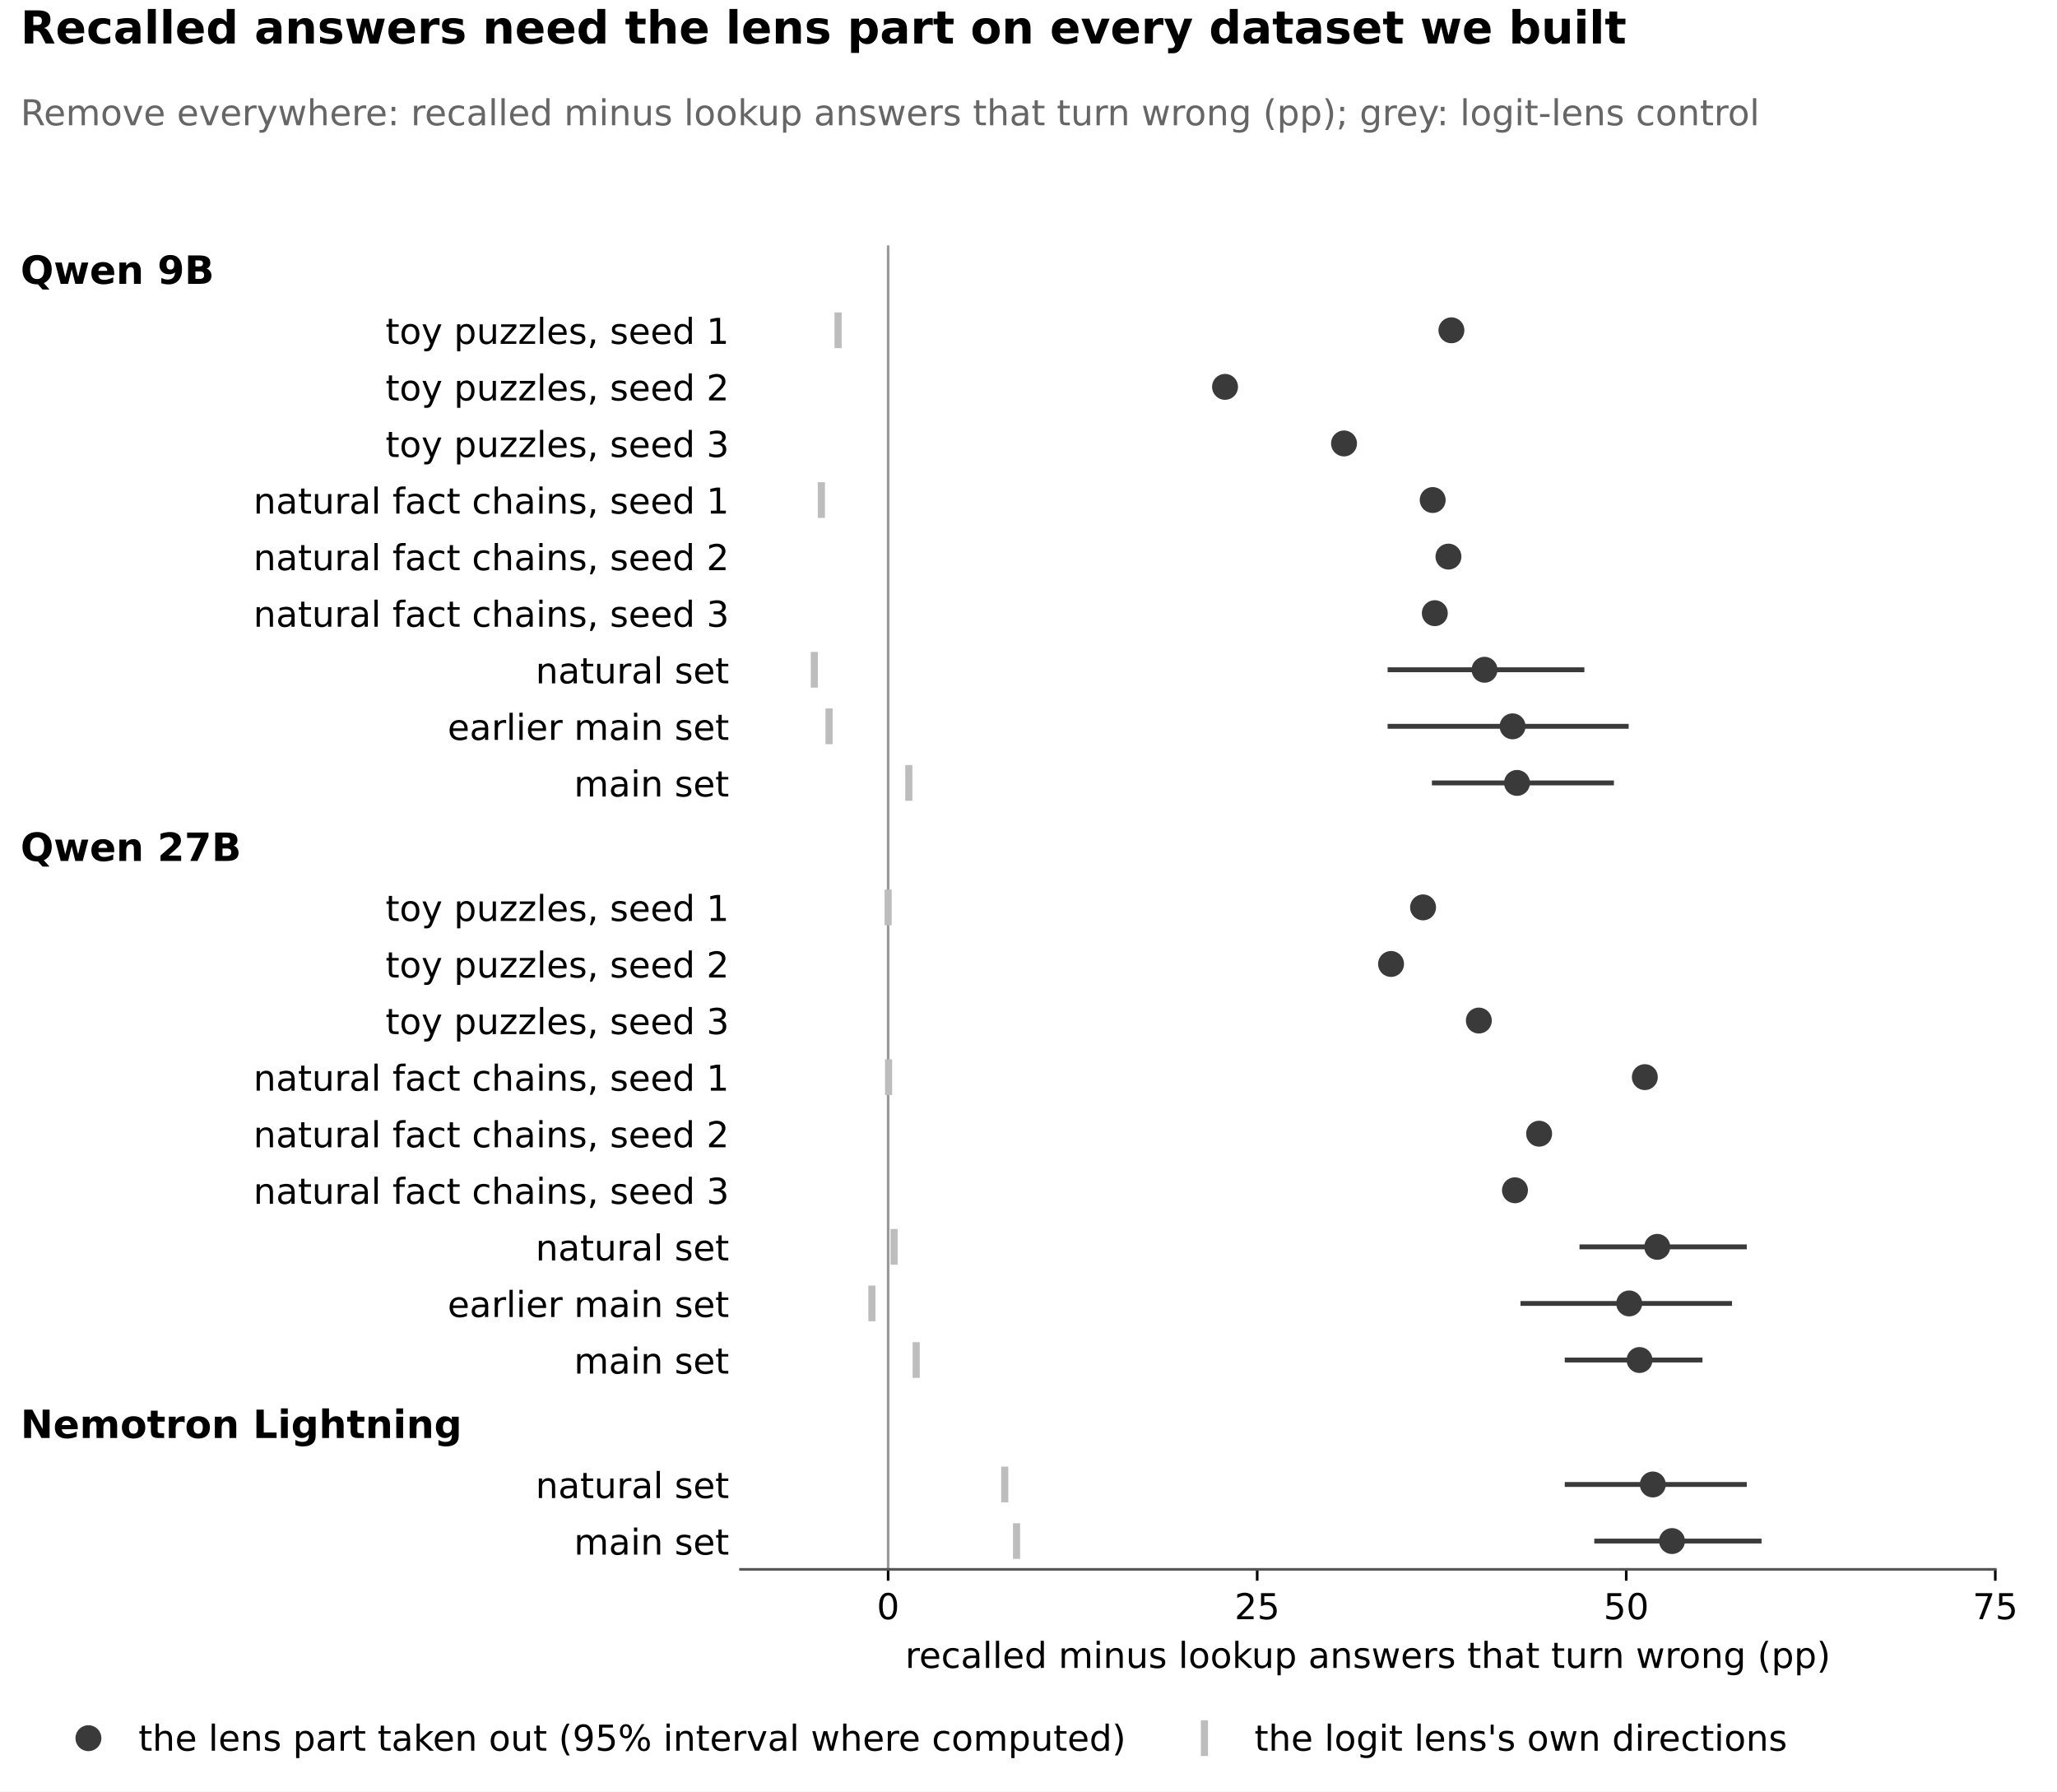
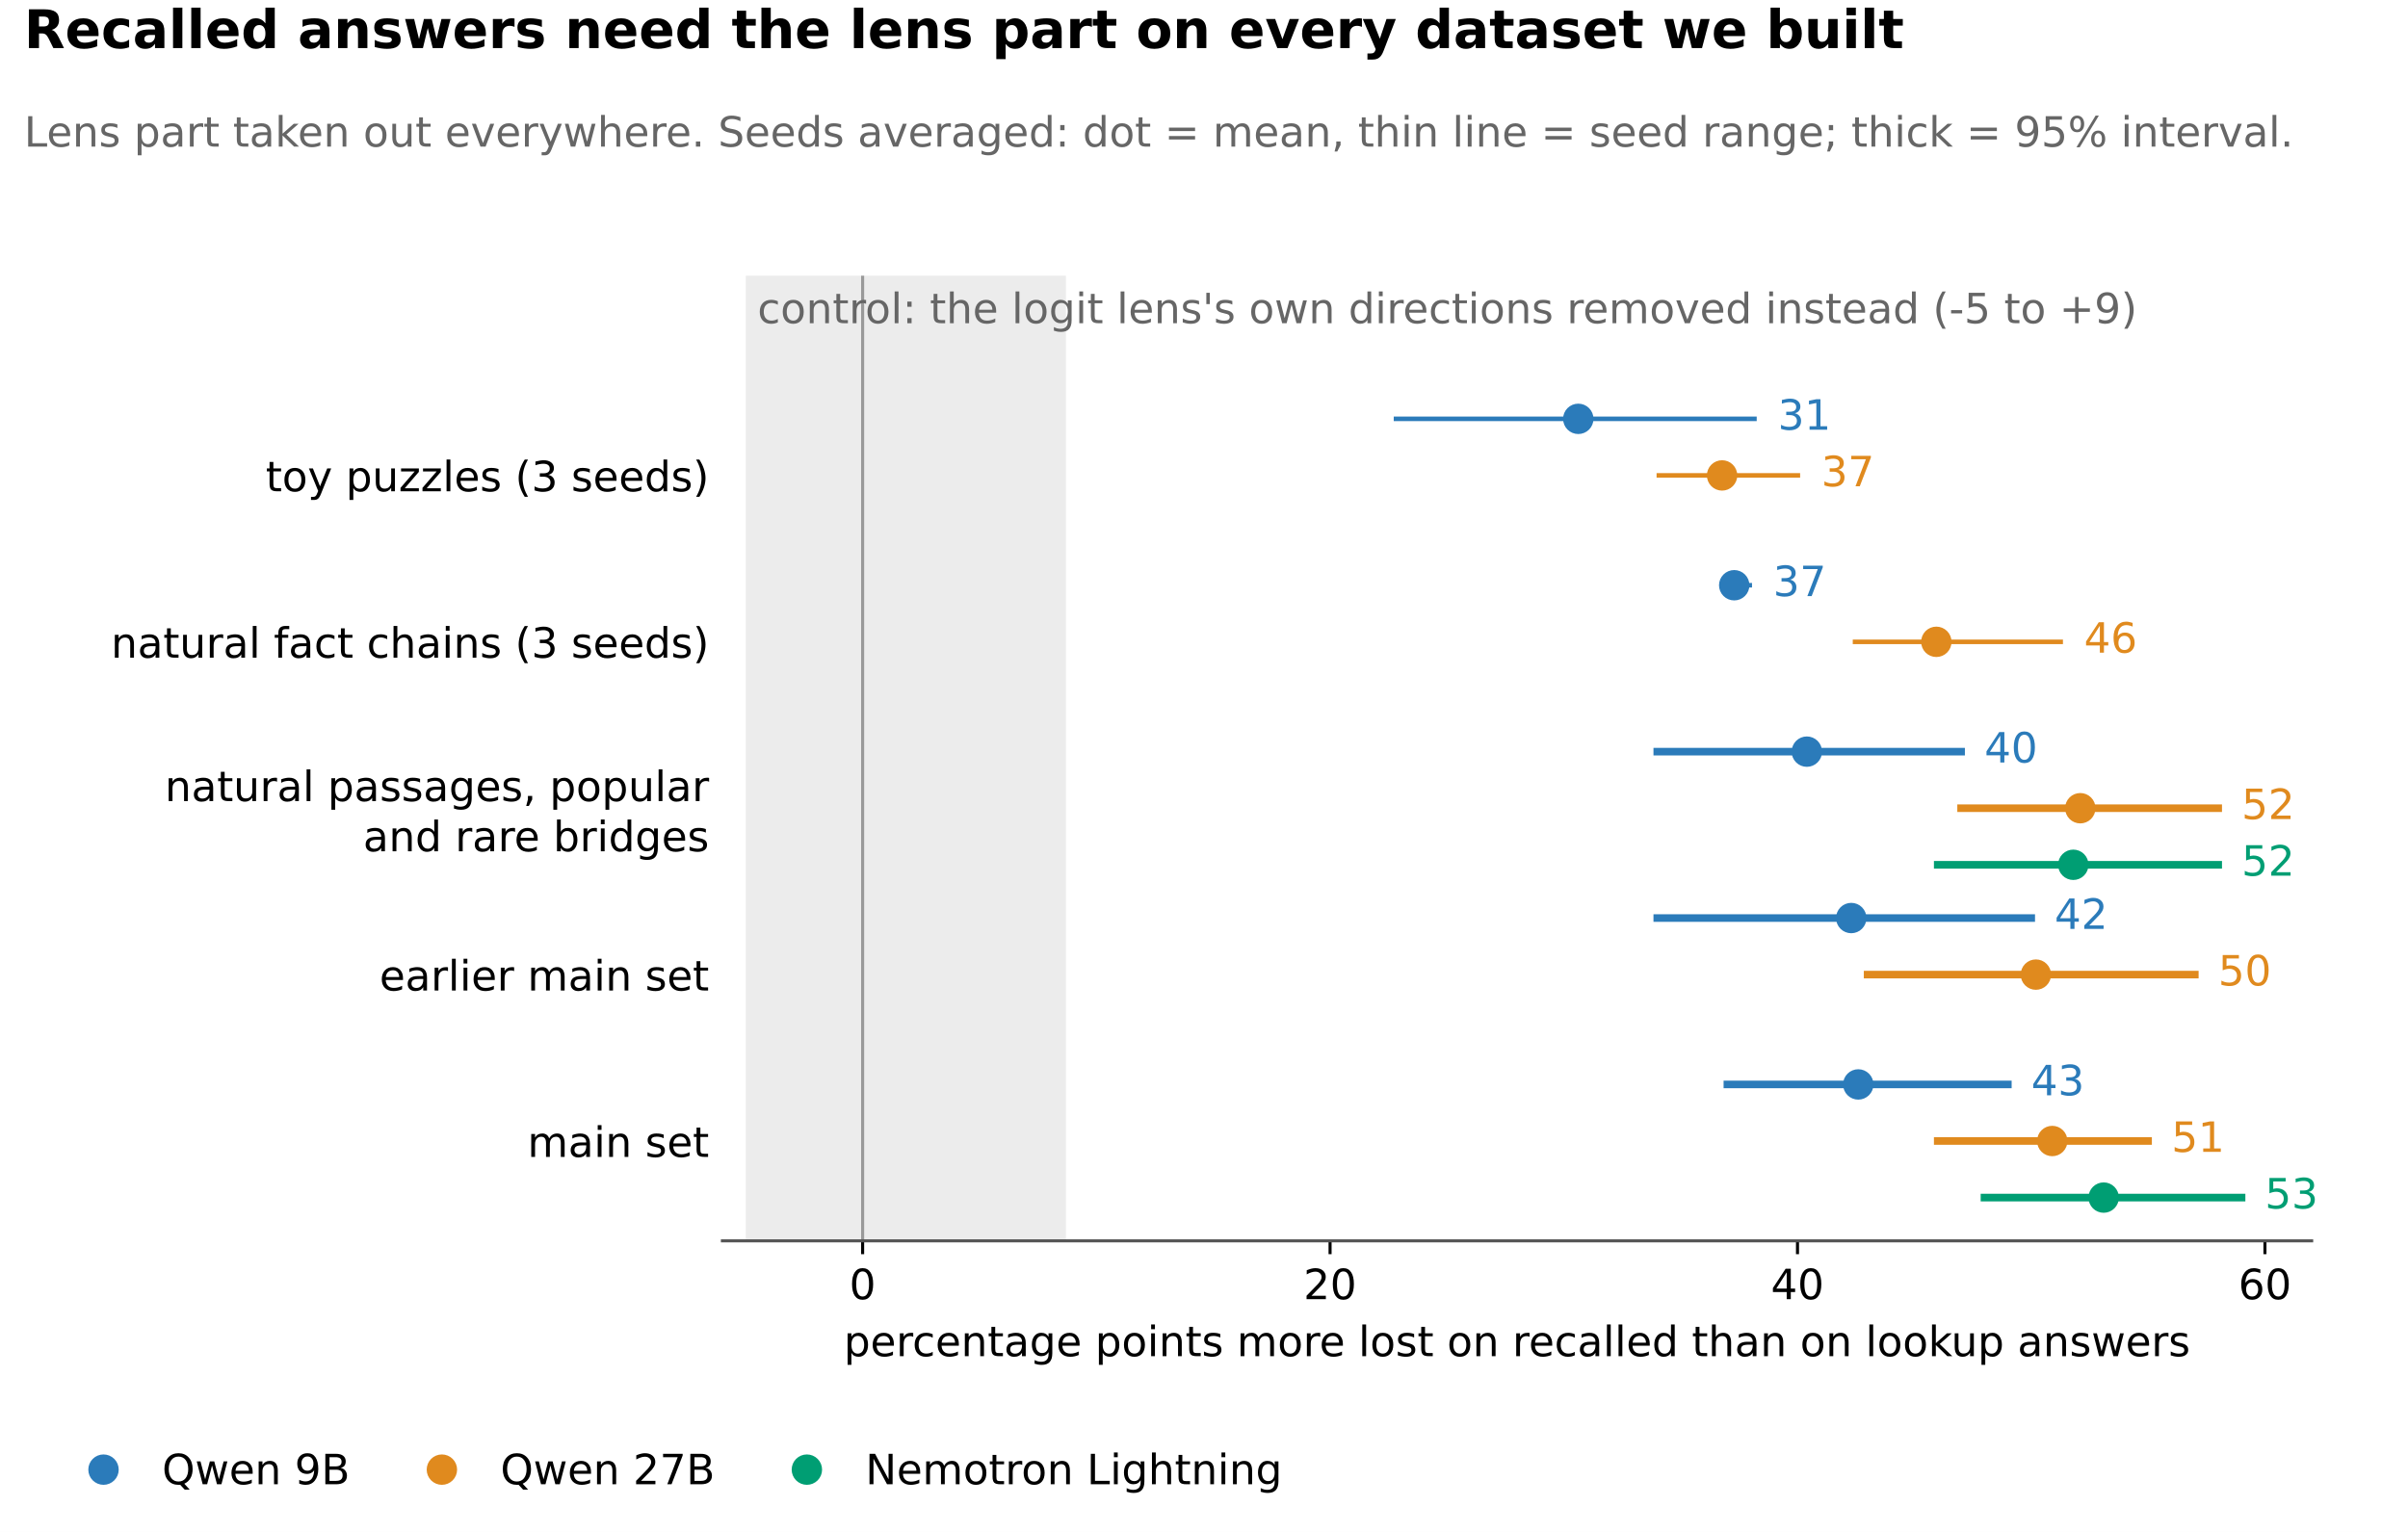
- <svg xmlns="http://www.w3.org/2000/svg" xmlns:xlink="http://www.w3.org/1999/xlink" width="633.6pt" height="551.808pt" viewBox="0 0 633.6 551.808" version="1.1">
+ <svg xmlns="http://www.w3.org/2000/svg" xmlns:xlink="http://www.w3.org/1999/xlink" width="633.6pt" height="403.2pt" viewBox="0 0 633.6 403.2" version="1.1">
  <defs>
    <style type="text/css">*{stroke-linejoin: round; stroke-linecap: butt}</style>
  </defs>
  <g id="figure_1">
    <g id="patch_1">
-       <path d="M 0 551.808  L 633.6 551.808  L 633.6 0  L 0 0  z " style="fill: #ffffff" />
+       <path d="M 0 403.2  L 633.6 403.2  L 633.6 0  L 0 0  z " style="fill: #ffffff" />
    </g>
    <g id="axes_1">
      <g id="patch_2">
-         <path d="M 228.096 483.408  L 614.592 483.408  L 614.592 75.6  L 228.096 75.6  z " style="fill: #ffffff" />
+         <path d="M 190.08 326.592  L 608.256 326.592  L 608.256 72.576  L 190.08 72.576  z " style="fill: #ffffff" />
+       </g>
+       <g id="patch_3">
+         <path d="M 196.23 326.592  L 280.48 326.592  L 280.48 72.576  L 196.23 72.576  z " clip-path="url(#p76fa93ce1a)" style="fill: #ececec" />
      </g>
      <g id="line2d_1">
-         <path d="M 273.566 483.408  L 273.566 75.6  " clip-path="url(#p610f802569)" style="fill: none; stroke: #999999; stroke-width: 0.8; stroke-linecap: square" />
+         <path d="M 226.978 326.592  L 226.978 72.576  " clip-path="url(#p76fa93ce1a)" style="fill: none; stroke: #999999; stroke-width: 0.8; stroke-linecap: square" />
      </g>
      <g id="matplotlib.axis_1">
        <g id="xtick_1">
          <g id="line2d_2">
            <defs>
-               <path id="m6b7c6e1a7c" d="M 0 0  L 0 3.5  " style="stroke: #000000; stroke-width: 0.8" />
+               <path id="m897e2e2c88" d="M 0 0  L 0 3.5  " style="stroke: #000000; stroke-width: 0.8" />
            </defs>
            <g>
-               <use xlink:href="#m6b7c6e1a7c" x="273.566" y="483.408" style="stroke: #000000; stroke-width: 0.8" />
+               <use xlink:href="#m897e2e2c88" x="226.978" y="326.592" style="stroke: #000000; stroke-width: 0.8" />
            </g>
          </g>
          <g id="text_1">
-             <text style="font-size: 11px; font-family: 'DejaVu Sans'; text-anchor: middle" x="273.566" y="498.765" transform="rotate(-0 273.5661 498.7654)">0</text>
+             <text style="font-size: 11px; font-family: 'DejaVu Sans'; text-anchor: middle" x="226.978" y="341.949" transform="rotate(-0 226.9779 341.9494)">0</text>
          </g>
        </g>
        <g id="xtick_2">
          <g id="line2d_3">
            <g>
-               <use xlink:href="#m6b7c6e1a7c" x="387.241" y="483.408" style="stroke: #000000; stroke-width: 0.8" />
+               <use xlink:href="#m897e2e2c88" x="349.971" y="326.592" style="stroke: #000000; stroke-width: 0.8" />
            </g>
          </g>
          <g id="text_2">
-             <text style="font-size: 11px; font-family: 'DejaVu Sans'; text-anchor: middle" x="387.241" y="498.765" transform="rotate(-0 387.2414 498.7654)">25</text>
+             <text style="font-size: 11px; font-family: 'DejaVu Sans'; text-anchor: middle" x="349.971" y="341.949" transform="rotate(-0 349.9708 341.9494)">20</text>
          </g>
        </g>
        <g id="xtick_3">
          <g id="line2d_4">
            <g>
-               <use xlink:href="#m6b7c6e1a7c" x="500.917" y="483.408" style="stroke: #000000; stroke-width: 0.8" />
+               <use xlink:href="#m897e2e2c88" x="472.964" y="326.592" style="stroke: #000000; stroke-width: 0.8" />
            </g>
          </g>
          <g id="text_3">
-             <text style="font-size: 11px; font-family: 'DejaVu Sans'; text-anchor: middle" x="500.917" y="498.765" transform="rotate(-0 500.9167 498.7654)">50</text>
+             <text style="font-size: 11px; font-family: 'DejaVu Sans'; text-anchor: middle" x="472.964" y="341.949" transform="rotate(-0 472.9638 341.9494)">40</text>
          </g>
        </g>
        <g id="xtick_4">
          <g id="line2d_5">
            <g>
-               <use xlink:href="#m6b7c6e1a7c" x="614.592" y="483.408" style="stroke: #000000; stroke-width: 0.8" />
+               <use xlink:href="#m897e2e2c88" x="595.957" y="326.592" style="stroke: #000000; stroke-width: 0.8" />
            </g>
          </g>
          <g id="text_4">
-             <text style="font-size: 11px; font-family: 'DejaVu Sans'; text-anchor: middle" x="614.592" y="498.765" transform="rotate(-0 614.592 498.7654)">75</text>
+             <text style="font-size: 11px; font-family: 'DejaVu Sans'; text-anchor: middle" x="595.957" y="341.949" transform="rotate(-0 595.9567 341.9494)">60</text>
          </g>
        </g>
        <g id="text_5">
-           <text style="font-size: 11px; font-family: 'DejaVu Sans'; text-anchor: middle" x="421.344" y="513.766" transform="rotate(-0 421.344 513.7663)">recalled minus lookup answers that turn wrong (pp)</text>
+           <text style="font-size: 11px; font-family: 'DejaVu Sans'; text-anchor: middle" x="399.168" y="356.95" transform="rotate(-0 399.168 356.9503)">percentage points more lost on recalled than on lookup answers</text>
        </g>
      </g>
      <g id="matplotlib.axis_2">
        <g id="ytick_1">
          <g id="line2d_6" />
          <g id="text_6">
-             <text style="font-size: 11px; font-family: 'DejaVu Sans'; text-anchor: end" x="224.596" y="105.921" transform="rotate(-0 224.596 105.9207)">toy puzzles, seed 1</text>
+             <text style="font-size: 11px; font-family: 'DejaVu Sans'; text-anchor: end" x="186.58" y="129.31" transform="rotate(-0 186.58 129.3102)">toy puzzles (3 seeds)</text>
          </g>
        </g>
        <g id="ytick_2">
          <g id="line2d_7" />
          <g id="text_7">
-             <text style="font-size: 11px; font-family: 'DejaVu Sans'; text-anchor: end" x="224.596" y="123.348" transform="rotate(-0 224.596 123.3484)">toy puzzles, seed 2</text>
+             <text style="font-size: 11px; font-family: 'DejaVu Sans'; text-anchor: end" x="186.58" y="173.106" transform="rotate(-0 186.58 173.106)">natural fact chains (3 seeds)</text>
          </g>
        </g>
        <g id="ytick_3">
          <g id="line2d_8" />
          <g id="text_8">
-             <text style="font-size: 11px; font-family: 'DejaVu Sans'; text-anchor: end" x="224.596" y="140.776" transform="rotate(-0 224.596 140.7761)">toy puzzles, seed 3</text>
+             <text style="font-size: 11px; font-family: 'DejaVu Sans'" transform="translate(43.38234 210.8509)">natural passages, popular</text>
+             <text style="font-size: 11px; font-family: 'DejaVu Sans'" transform="translate(95.555 224.0539)">and rare bridges</text>
          </g>
        </g>
        <g id="ytick_4">
          <g id="line2d_9" />
          <g id="text_9">
-             <text style="font-size: 11px; font-family: 'DejaVu Sans'; text-anchor: end" x="224.596" y="158.204" transform="rotate(-0 224.596 158.2038)">natural fact chains, seed 1</text>
+             <text style="font-size: 11px; font-family: 'DejaVu Sans'; text-anchor: end" x="186.58" y="260.698" transform="rotate(-0 186.58 260.6978)">earlier main set</text>
          </g>
        </g>
        <g id="ytick_5">
          <g id="line2d_10" />
          <g id="text_10">
-             <text style="font-size: 11px; font-family: 'DejaVu Sans'; text-anchor: end" x="224.596" y="175.631" transform="rotate(-0 224.596 175.6314)">natural fact chains, seed 2</text>
-           </g>
-         </g>
-         <g id="ytick_6">
-           <g id="line2d_11" />
-           <g id="text_11">
-             <text style="font-size: 11px; font-family: 'DejaVu Sans'; text-anchor: end" x="224.596" y="193.059" transform="rotate(-0 224.596 193.0591)">natural fact chains, seed 3</text>
-           </g>
-         </g>
-         <g id="ytick_7">
-           <g id="line2d_12" />
-           <g id="text_12">
-             <text style="font-size: 11px; font-family: 'DejaVu Sans'; text-anchor: end" x="224.596" y="210.487" transform="rotate(-0 224.596 210.4868)">natural set</text>
-           </g>
-         </g>
-         <g id="ytick_8">
-           <g id="line2d_13" />
-           <g id="text_13">
-             <text style="font-size: 11px; font-family: 'DejaVu Sans'; text-anchor: end" x="224.596" y="227.915" transform="rotate(-0 224.596 227.9145)">earlier main set</text>
-           </g>
-         </g>
-         <g id="ytick_9">
-           <g id="line2d_14" />
-           <g id="text_14">
-             <text style="font-size: 11px; font-family: 'DejaVu Sans'; text-anchor: end" x="224.596" y="245.342" transform="rotate(-0 224.596 245.3422)">main set</text>
-           </g>
-         </g>
-         <g id="ytick_10">
-           <g id="line2d_15" />
-           <g id="text_15">
-             <text style="font-size: 11px; font-family: 'DejaVu Sans'; text-anchor: end" x="224.596" y="283.683" transform="rotate(-0 224.596 283.6831)">toy puzzles, seed 1</text>
-           </g>
-         </g>
-         <g id="ytick_11">
-           <g id="line2d_16" />
-           <g id="text_16">
-             <text style="font-size: 11px; font-family: 'DejaVu Sans'; text-anchor: end" x="224.596" y="301.111" transform="rotate(-0 224.596 301.1108)">toy puzzles, seed 2</text>
-           </g>
-         </g>
-         <g id="ytick_12">
-           <g id="line2d_17" />
-           <g id="text_17">
-             <text style="font-size: 11px; font-family: 'DejaVu Sans'; text-anchor: end" x="224.596" y="318.539" transform="rotate(-0 224.596 318.5385)">toy puzzles, seed 3</text>
-           </g>
-         </g>
-         <g id="ytick_13">
-           <g id="line2d_18" />
-           <g id="text_18">
-             <text style="font-size: 11px; font-family: 'DejaVu Sans'; text-anchor: end" x="224.596" y="335.966" transform="rotate(-0 224.596 335.9662)">natural fact chains, seed 1</text>
-           </g>
-         </g>
-         <g id="ytick_14">
-           <g id="line2d_19" />
-           <g id="text_19">
-             <text style="font-size: 11px; font-family: 'DejaVu Sans'; text-anchor: end" x="224.596" y="353.394" transform="rotate(-0 224.596 353.3939)">natural fact chains, seed 2</text>
-           </g>
-         </g>
-         <g id="ytick_15">
-           <g id="line2d_20" />
-           <g id="text_20">
-             <text style="font-size: 11px; font-family: 'DejaVu Sans'; text-anchor: end" x="224.596" y="370.822" transform="rotate(-0 224.596 370.8216)">natural fact chains, seed 3</text>
-           </g>
-         </g>
-         <g id="ytick_16">
-           <g id="line2d_21" />
-           <g id="text_21">
-             <text style="font-size: 11px; font-family: 'DejaVu Sans'; text-anchor: end" x="224.596" y="388.249" transform="rotate(-0 224.596 388.2493)">natural set</text>
-           </g>
-         </g>
-         <g id="ytick_17">
-           <g id="line2d_22" />
-           <g id="text_22">
-             <text style="font-size: 11px; font-family: 'DejaVu Sans'; text-anchor: end" x="224.596" y="405.677" transform="rotate(-0 224.596 405.677)">earlier main set</text>
-           </g>
-         </g>
-         <g id="ytick_18">
-           <g id="line2d_23" />
-           <g id="text_23">
-             <text style="font-size: 11px; font-family: 'DejaVu Sans'; text-anchor: end" x="224.596" y="423.105" transform="rotate(-0 224.596 423.1047)">main set</text>
-           </g>
-         </g>
-         <g id="ytick_19">
-           <g id="line2d_24" />
-           <g id="text_24">
-             <text style="font-size: 11px; font-family: 'DejaVu Sans'; text-anchor: end" x="224.596" y="461.446" transform="rotate(-0 224.596 461.4456)">natural set</text>
-           </g>
-         </g>
-         <g id="ytick_20">
-           <g id="line2d_25" />
-           <g id="text_25">
-             <text style="font-size: 11px; font-family: 'DejaVu Sans'; text-anchor: end" x="224.596" y="478.873" transform="rotate(-0 224.596 478.8733)">main set</text>
-           </g>
-         </g>
+             <text style="font-size: 11px; font-family: 'DejaVu Sans'; text-anchor: end" x="186.58" y="304.494" transform="rotate(-0 186.58 304.4936)">main set</text>
+           </g>
+         </g>
+       </g>
+       <g id="line2d_11">
+         <path d="M 367.325 110.24  L 461.63 110.24  " clip-path="url(#p76fa93ce1a)" style="fill: none; stroke: #2b7bba; stroke-width: 1.2; stroke-linecap: square" />
+       </g>
+       <g id="line2d_12">
+         <path d="M 436.484 125.131  L 473.056 125.131  " clip-path="url(#p76fa93ce1a)" style="fill: none; stroke: #e08a1e; stroke-width: 1.2; stroke-linecap: square" />
+       </g>
+       <g id="line2d_13">
+         <path d="M 453.832 154.036  L 460.394 154.036  " clip-path="url(#p76fa93ce1a)" style="fill: none; stroke: #2b7bba; stroke-width: 1.2; stroke-linecap: square" />
+       </g>
+       <g id="line2d_14">
+         <path d="M 488.104 168.927  L 542.209 168.927  " clip-path="url(#p76fa93ce1a)" style="fill: none; stroke: #e08a1e; stroke-width: 1.2; stroke-linecap: square" />
+       </g>
+       <g id="line2d_15">
+         <path d="M 436.066 197.832  L 516.011 197.832  " clip-path="url(#p76fa93ce1a)" style="fill: none; stroke: #2b7bba; stroke-width: 2; stroke-linecap: square" />
+       </g>
+       <g id="line2d_16">
+         <path d="M 516.011 212.723  L 583.657 212.723  " clip-path="url(#p76fa93ce1a)" style="fill: none; stroke: #e08a1e; stroke-width: 2; stroke-linecap: square" />
+       </g>
+       <g id="line2d_17">
+         <path d="M 509.862 227.613  L 583.657 227.613  " clip-path="url(#p76fa93ce1a)" style="fill: none; stroke: #009e73; stroke-width: 2; stroke-linecap: square" />
+       </g>
+       <g id="line2d_18">
+         <path d="M 436.066 241.628  L 534.46 241.628  " clip-path="url(#p76fa93ce1a)" style="fill: none; stroke: #2b7bba; stroke-width: 2; stroke-linecap: square" />
+       </g>
+       <g id="line2d_19">
+         <path d="M 491.413 256.519  L 577.508 256.519  " clip-path="url(#p76fa93ce1a)" style="fill: none; stroke: #e08a1e; stroke-width: 2; stroke-linecap: square" />
+       </g>
+       <g id="line2d_20">
+         <path d="M 454.515 285.424  L 528.311 285.424  " clip-path="url(#p76fa93ce1a)" style="fill: none; stroke: #2b7bba; stroke-width: 2; stroke-linecap: square" />
+       </g>
+       <g id="line2d_21">
+         <path d="M 509.862 300.314  L 565.208 300.314  " clip-path="url(#p76fa93ce1a)" style="fill: none; stroke: #e08a1e; stroke-width: 2; stroke-linecap: square" />
+       </g>
+       <g id="line2d_22">
+         <path d="M 522.161 315.205  L 589.807 315.205  " clip-path="url(#p76fa93ce1a)" style="fill: none; stroke: #009e73; stroke-width: 2; stroke-linecap: square" />
+       </g>
+       <g id="patch_4">
+         <path d="M 190.08 326.592  L 608.256 326.592  " style="fill: none; stroke: #555555; stroke-width: 0.8; stroke-linejoin: miter; stroke-linecap: square" />
+       </g>
+       <g id="text_11">
+         <text style="font-size: 11px; font-family: 'DejaVu Sans'; text-anchor: start; fill: #666666" x="199.304" y="85.069" transform="rotate(-0 199.3045 85.06894)">control: the logit lens's own directions removed instead (-5 to +9)</text>
+       </g>
+       <g id="line2d_23">
+         <defs>
+           <path id="m07928fa0b1" d="M 0 3.5  C 0.928 3.5 1.819 3.131 2.475 2.475  C 3.131 1.819 3.5 0.928 3.5 0  C 3.5 -0.928 3.131 -1.819 2.475 -2.475  C 1.819 -3.131 0.928 -3.5 0 -3.5  C -0.928 -3.5 -1.819 -3.131 -2.475 -2.475  C -3.131 -1.819 -3.5 -0.928 -3.5 0  C -3.5 0.928 -3.131 1.819 -2.475 2.475  C -1.819 3.131 -0.928 3.5 0 3.5  z " style="stroke: #2b7bba" />
+         </defs>
+         <g clip-path="url(#p76fa93ce1a)">
+           <use xlink:href="#m07928fa0b1" x="415.282" y="110.24" style="fill: #2b7bba; stroke: #2b7bba" />
+         </g>
+       </g>
+       <g id="text_12">
+         <text style="font-size: 11px; font-family: 'DejaVu Sans'; text-anchor: start; fill: #2b7bba" x="467.78" y="113.098" transform="rotate(-0 467.7796 113.0979)">31</text>
+       </g>
+       <g id="line2d_24">
+         <defs>
+           <path id="md806550cf8" d="M 0 3.5  C 0.928 3.5 1.819 3.131 2.475 2.475  C 3.131 1.819 3.5 0.928 3.5 0  C 3.5 -0.928 3.131 -1.819 2.475 -2.475  C 1.819 -3.131 0.928 -3.5 0 -3.5  C -0.928 -3.5 -1.819 -3.131 -2.475 -2.475  C -3.131 -1.819 -3.5 -0.928 -3.5 0  C -3.5 0.928 -3.131 1.819 -2.475 2.475  C -1.819 3.131 -0.928 3.5 0 3.5  z " style="stroke: #e08a1e" />
+         </defs>
+         <g clip-path="url(#p76fa93ce1a)">
+           <use xlink:href="#md806550cf8" x="453.119" y="125.131" style="fill: #e08a1e; stroke: #e08a1e" />
+         </g>
+       </g>
+       <g id="text_13">
+         <text style="font-size: 11px; font-family: 'DejaVu Sans'; text-anchor: start; fill: #e08a1e" x="479.206" y="127.988" transform="rotate(-0 479.2057 127.9885)">37</text>
+       </g>
+       <g id="line2d_25">
+         <g clip-path="url(#p76fa93ce1a)">
+           <use xlink:href="#m07928fa0b1" x="456.313" y="154.036" style="fill: #2b7bba; stroke: #2b7bba" />
+         </g>
+       </g>
+       <g id="text_14">
+         <text style="font-size: 11px; font-family: 'DejaVu Sans'; text-anchor: start; fill: #2b7bba" x="466.544" y="156.894" transform="rotate(-0 466.5435 156.8937)">37</text>
      </g>
      <g id="line2d_26">
+         <g clip-path="url(#p76fa93ce1a)">
+           <use xlink:href="#md806550cf8" x="509.495" y="168.927" style="fill: #e08a1e; stroke: #e08a1e" />
+         </g>
+       </g>
+       <g id="text_15">
+         <text style="font-size: 11px; font-family: 'DejaVu Sans'; text-anchor: start; fill: #e08a1e" x="548.358" y="171.784" transform="rotate(-0 548.3584 171.7843)">46</text>
+       </g>
+       <g id="line2d_27">
+         <g clip-path="url(#p76fa93ce1a)">
+           <use xlink:href="#m07928fa0b1" x="475.424" y="197.832" style="fill: #2b7bba; stroke: #2b7bba" />
+         </g>
+       </g>
+       <g id="text_16">
+         <text style="font-size: 11px; font-family: 'DejaVu Sans'; text-anchor: start; fill: #2b7bba" x="522.161" y="200.69" transform="rotate(-0 522.1609 200.6896)">40</text>
+       </g>
+       <g id="line2d_28">
+         <g clip-path="url(#p76fa93ce1a)">
+           <use xlink:href="#md806550cf8" x="547.374" y="212.723" style="fill: #e08a1e; stroke: #e08a1e" />
+         </g>
+       </g>
+       <g id="text_17">
+         <text style="font-size: 11px; font-family: 'DejaVu Sans'; text-anchor: start; fill: #e08a1e" x="589.807" y="215.58" transform="rotate(-0 589.8071 215.5802)">52</text>
+       </g>
+       <g id="line2d_29">
        <defs>
-           <path id="m1073593bdb" d="M 0 5.5  L 0 -5.5  " style="stroke: #bdbdbd; stroke-width: 2.2" />
+           <path id="m41dacc5068" d="M 0 3.5  C 0.928 3.5 1.819 3.131 2.475 2.475  C 3.131 1.819 3.5 0.928 3.5 0  C 3.5 -0.928 3.131 -1.819 2.475 -2.475  C 1.819 -3.131 0.928 -3.5 0 -3.5  C -0.928 -3.5 -1.819 -3.131 -2.475 -2.475  C -3.131 -1.819 -3.5 -0.928 -3.5 0  C -3.5 0.928 -3.131 1.819 -2.475 2.475  C -1.819 3.131 -0.928 3.5 0 3.5  z " style="stroke: #009e73" />
        </defs>
-         <g clip-path="url(#p610f802569)">
-           <use xlink:href="#m1073593bdb" x="258.147" y="101.742" style="fill: #bdbdbd; stroke: #bdbdbd; stroke-width: 2.2" />
-         </g>
-       </g>
-       <g id="line2d_27">
-         <g clip-path="url(#p610f802569)">
-           <use xlink:href="#m1073593bdb" x="252.995" y="154.025" style="fill: #bdbdbd; stroke: #bdbdbd; stroke-width: 2.2" />
-         </g>
-       </g>
-       <g id="line2d_28">
-         <path d="M 428.165 206.308  L 487.276 206.308  " clip-path="url(#p610f802569)" style="fill: none; stroke: #3a3a3a; stroke-width: 1.5; stroke-linecap: square" />
-       </g>
-       <g id="line2d_29">
-         <g clip-path="url(#p610f802569)">
-           <use xlink:href="#m1073593bdb" x="250.831" y="206.308" style="fill: #bdbdbd; stroke: #bdbdbd; stroke-width: 2.2" />
-         </g>
+         <g clip-path="url(#p76fa93ce1a)">
+           <use xlink:href="#m41dacc5068" x="545.53" y="227.613" style="fill: #009e73; stroke: #009e73" />
+         </g>
+       </g>
+       <g id="text_18">
+         <text style="font-size: 11px; font-family: 'DejaVu Sans'; text-anchor: start; fill: #009e73" x="589.807" y="230.471" transform="rotate(-0 589.8071 230.4708)">52</text>
      </g>
      <g id="line2d_30">
-         <path d="M 428.165 223.735  L 500.917 223.735  " clip-path="url(#p610f802569)" style="fill: none; stroke: #3a3a3a; stroke-width: 1.5; stroke-linecap: square" />
+         <g clip-path="url(#p76fa93ce1a)">
+           <use xlink:href="#m07928fa0b1" x="487.108" y="241.628" style="fill: #2b7bba; stroke: #2b7bba" />
+         </g>
+       </g>
+       <g id="text_19">
+         <text style="font-size: 11px; font-family: 'DejaVu Sans'; text-anchor: start; fill: #2b7bba" x="540.61" y="244.485" transform="rotate(-0 540.6099 244.4854)">42</text>
      </g>
      <g id="line2d_31">
-         <g clip-path="url(#p610f802569)">
-           <use xlink:href="#m1073593bdb" x="255.378" y="223.735" style="fill: #bdbdbd; stroke: #bdbdbd; stroke-width: 2.2" />
-         </g>
+         <g clip-path="url(#p76fa93ce1a)">
+           <use xlink:href="#md806550cf8" x="535.69" y="256.519" style="fill: #e08a1e; stroke: #e08a1e" />
+         </g>
+       </g>
+       <g id="text_20">
+         <text style="font-size: 11px; font-family: 'DejaVu Sans'; text-anchor: start; fill: #e08a1e" x="583.657" y="259.376" transform="rotate(-0 583.6574 259.376)">50</text>
      </g>
      <g id="line2d_32">
-         <path d="M 441.806 241.163  L 496.37 241.163  " clip-path="url(#p610f802569)" style="fill: none; stroke: #3a3a3a; stroke-width: 1.5; stroke-linecap: square" />
+         <g clip-path="url(#p76fa93ce1a)">
+           <use xlink:href="#m07928fa0b1" x="488.953" y="285.424" style="fill: #2b7bba; stroke: #2b7bba" />
+         </g>
+       </g>
+       <g id="text_21">
+         <text style="font-size: 11px; font-family: 'DejaVu Sans'; text-anchor: start; fill: #2b7bba" x="534.46" y="288.281" transform="rotate(-0 534.4602 288.2813)">43</text>
      </g>
      <g id="line2d_33">
-         <g clip-path="url(#p610f802569)">
-           <use xlink:href="#m1073593bdb" x="279.932" y="241.163" style="fill: #bdbdbd; stroke: #bdbdbd; stroke-width: 2.2" />
-         </g>
+         <g clip-path="url(#p76fa93ce1a)">
+           <use xlink:href="#md806550cf8" x="539.995" y="300.314" style="fill: #e08a1e; stroke: #e08a1e" />
+         </g>
+       </g>
+       <g id="text_22">
+         <text style="font-size: 11px; font-family: 'DejaVu Sans'; text-anchor: start; fill: #e08a1e" x="571.358" y="303.172" transform="rotate(-0 571.3581 303.1719)">51</text>
      </g>
      <g id="line2d_34">
-         <g clip-path="url(#p610f802569)">
-           <use xlink:href="#m1073593bdb" x="273.566" y="279.504" style="fill: #bdbdbd; stroke: #bdbdbd; stroke-width: 2.2" />
-         </g>
-       </g>
+         <g clip-path="url(#p76fa93ce1a)">
+           <use xlink:href="#m41dacc5068" x="553.524" y="315.205" style="fill: #009e73; stroke: #009e73" />
+         </g>
+       </g>
+       <g id="text_23">
+         <text style="font-size: 11px; font-family: 'DejaVu Sans'; text-anchor: start; fill: #009e73" x="595.957" y="318.062" transform="rotate(-0 595.9567 318.0625)">53</text>
+       </g>
+     </g>
+     <g id="text_24">
+       <text style="font-weight: 700; font-size: 14px; font-family: 'DejaVu Sans'; text-anchor: start" x="6.336" y="12.654" transform="rotate(-0 6.336 12.65381)">Recalled answers need the lens part on every dataset we built</text>
+     </g>
+     <g id="text_25">
+       <text style="font-size: 11px; font-family: 'DejaVu Sans'; text-anchor: start; fill: #666666" x="6.336" y="38.598" transform="rotate(-0 6.336 38.59828)">Lens part taken out everywhere. Seeds averaged: dot = mean, thin line = seed range; thick = 95% interval.</text>
+     </g>
+     <g id="legend_1">
      <g id="line2d_35">
-         <g clip-path="url(#p610f802569)">
-           <use xlink:href="#m1073593bdb" x="273.703" y="331.787" style="fill: #bdbdbd; stroke: #bdbdbd; stroke-width: 2.2" />
-         </g>
+         <g>
+           <use xlink:href="#m07928fa0b1" x="27.236" y="386.807" style="fill: #2b7bba; stroke: #2b7bba" />
+         </g>
+       </g>
+       <g id="text_26">
+         <text style="font-size: 11px; font-family: 'DejaVu Sans'; text-anchor: start" x="42.636" y="390.657" transform="rotate(-0 42.636 390.6574)">Qwen 9B</text>
      </g>
      <g id="line2d_36">
-         <path d="M 487.276 384.07  L 537.293 384.07  " clip-path="url(#p610f802569)" style="fill: none; stroke: #3a3a3a; stroke-width: 1.5; stroke-linecap: square" />
+         <g>
+           <use xlink:href="#md806550cf8" x="116.272" y="386.807" style="fill: #e08a1e; stroke: #e08a1e" />
+         </g>
+       </g>
+       <g id="text_27">
+         <text style="font-size: 11px; font-family: 'DejaVu Sans'; text-anchor: start" x="131.672" y="390.657" transform="rotate(-0 131.6724 390.6574)">Qwen 27B</text>
      </g>
      <g id="line2d_37">
-         <g clip-path="url(#p610f802569)">
-           <use xlink:href="#m1073593bdb" x="275.385" y="384.07" style="fill: #bdbdbd; stroke: #bdbdbd; stroke-width: 2.2" />
-         </g>
-       </g>
-       <g id="line2d_38">
-         <path d="M 469.088 401.498  L 532.746 401.498  " clip-path="url(#p610f802569)" style="fill: none; stroke: #3a3a3a; stroke-width: 1.5; stroke-linecap: square" />
-       </g>
-       <g id="line2d_39">
-         <g clip-path="url(#p610f802569)">
-           <use xlink:href="#m1073593bdb" x="268.564" y="401.498" style="fill: #bdbdbd; stroke: #bdbdbd; stroke-width: 2.2" />
-         </g>
-       </g>
-       <g id="line2d_40">
-         <path d="M 482.729 418.926  L 523.652 418.926  " clip-path="url(#p610f802569)" style="fill: none; stroke: #3a3a3a; stroke-width: 1.5; stroke-linecap: square" />
-       </g>
-       <g id="line2d_41">
-         <g clip-path="url(#p610f802569)">
-           <use xlink:href="#m1073593bdb" x="282.205" y="418.926" style="fill: #bdbdbd; stroke: #bdbdbd; stroke-width: 2.2" />
-         </g>
-       </g>
-       <g id="line2d_42">
-         <path d="M 482.729 457.266  L 537.293 457.266  " clip-path="url(#p610f802569)" style="fill: none; stroke: #3a3a3a; stroke-width: 1.5; stroke-linecap: square" />
-       </g>
-       <g id="line2d_43">
-         <g clip-path="url(#p610f802569)">
-           <use xlink:href="#m1073593bdb" x="309.488" y="457.266" style="fill: #bdbdbd; stroke: #bdbdbd; stroke-width: 2.2" />
-         </g>
-       </g>
-       <g id="line2d_44">
-         <path d="M 491.823 474.694  L 541.84 474.694  " clip-path="url(#p610f802569)" style="fill: none; stroke: #3a3a3a; stroke-width: 1.5; stroke-linecap: square" />
-       </g>
-       <g id="line2d_45">
-         <g clip-path="url(#p610f802569)">
-           <use xlink:href="#m1073593bdb" x="313.125" y="474.694" style="fill: #bdbdbd; stroke: #bdbdbd; stroke-width: 2.2" />
-         </g>
-       </g>
-       <g id="patch_3">
-         <path d="M 228.096 483.408  L 614.592 483.408  " style="fill: none; stroke: #555555; stroke-width: 0.8; stroke-linejoin: miter; stroke-linecap: square" />
-       </g>
-       <g id="text_26">
-         <text style="font-weight: 700; font-size: 12px; font-family: 'DejaVu Sans'; text-anchor: start" x="6.336" y="87.431" transform="rotate(-0 6.336 87.43103)">Qwen 9B</text>
-       </g>
-       <g id="line2d_46">
-         <defs>
-           <path id="md0404e4801" d="M 0 3.5  C 0.928 3.5 1.819 3.131 2.475 2.475  C 3.131 1.819 3.5 0.928 3.5 0  C 3.5 -0.928 3.131 -1.819 2.475 -2.475  C 1.819 -3.131 0.928 -3.5 0 -3.5  C -0.928 -3.5 -1.819 -3.131 -2.475 -2.475  C -3.131 -1.819 -3.5 -0.928 -3.5 0  C -3.5 0.928 -3.131 1.819 -2.475 2.475  C -1.819 3.131 -0.928 3.5 0 3.5  z " style="stroke: #3a3a3a" />
-         </defs>
-         <g clip-path="url(#p610f802569)">
-           <use xlink:href="#md0404e4801" x="447.066" y="101.742" style="fill: #3a3a3a; stroke: #3a3a3a" />
-         </g>
-       </g>
-       <g id="line2d_47">
-         <g clip-path="url(#p610f802569)">
-           <use xlink:href="#md0404e4801" x="377.338" y="119.169" style="fill: #3a3a3a; stroke: #3a3a3a" />
-         </g>
-       </g>
-       <g id="line2d_48">
-         <g clip-path="url(#p610f802569)">
-           <use xlink:href="#md0404e4801" x="413.987" y="136.597" style="fill: #3a3a3a; stroke: #3a3a3a" />
-         </g>
-       </g>
-       <g id="line2d_49">
-         <g clip-path="url(#p610f802569)">
-           <use xlink:href="#md0404e4801" x="441.301" y="154.025" style="fill: #3a3a3a; stroke: #3a3a3a" />
-         </g>
-       </g>
-       <g id="line2d_50">
-         <g clip-path="url(#p610f802569)">
-           <use xlink:href="#md0404e4801" x="446.152" y="171.452" style="fill: #3a3a3a; stroke: #3a3a3a" />
-         </g>
-       </g>
-       <g id="line2d_51">
-         <g clip-path="url(#p610f802569)">
-           <use xlink:href="#md0404e4801" x="441.951" y="188.88" style="fill: #3a3a3a; stroke: #3a3a3a" />
-         </g>
-       </g>
-       <g id="line2d_52">
-         <g clip-path="url(#p610f802569)">
-           <use xlink:href="#md0404e4801" x="457.265" y="206.308" style="fill: #3a3a3a; stroke: #3a3a3a" />
-         </g>
-       </g>
-       <g id="line2d_53">
-         <g clip-path="url(#p610f802569)">
-           <use xlink:href="#md0404e4801" x="465.905" y="223.735" style="fill: #3a3a3a; stroke: #3a3a3a" />
-         </g>
-       </g>
-       <g id="line2d_54">
-         <g clip-path="url(#p610f802569)">
-           <use xlink:href="#md0404e4801" x="467.269" y="241.163" style="fill: #3a3a3a; stroke: #3a3a3a" />
-         </g>
-       </g>
-       <g id="text_27">
-         <text style="font-weight: 700; font-size: 12px; font-family: 'DejaVu Sans'; text-anchor: start" x="6.336" y="265.193" transform="rotate(-0 6.336 265.1935)">Qwen 27B</text>
-       </g>
-       <g id="line2d_55">
-         <g clip-path="url(#p610f802569)">
-           <use xlink:href="#md0404e4801" x="438.332" y="279.504" style="fill: #3a3a3a; stroke: #3a3a3a" />
-         </g>
-       </g>
-       <g id="line2d_56">
-         <g clip-path="url(#p610f802569)">
-           <use xlink:href="#md0404e4801" x="428.474" y="296.932" style="fill: #3a3a3a; stroke: #3a3a3a" />
-         </g>
-       </g>
-       <g id="line2d_57">
-         <g clip-path="url(#p610f802569)">
-           <use xlink:href="#md0404e4801" x="455.515" y="314.359" style="fill: #3a3a3a; stroke: #3a3a3a" />
-         </g>
-       </g>
-       <g id="line2d_58">
-         <g clip-path="url(#p610f802569)">
-           <use xlink:href="#md0404e4801" x="506.646" y="331.787" style="fill: #3a3a3a; stroke: #3a3a3a" />
-         </g>
-       </g>
-       <g id="line2d_59">
-         <g clip-path="url(#p610f802569)">
-           <use xlink:href="#md0404e4801" x="474.085" y="349.215" style="fill: #3a3a3a; stroke: #3a3a3a" />
-         </g>
-       </g>
-       <g id="line2d_60">
-         <g clip-path="url(#p610f802569)">
-           <use xlink:href="#md0404e4801" x="466.641" y="366.642" style="fill: #3a3a3a; stroke: #3a3a3a" />
-         </g>
-       </g>
-       <g id="line2d_61">
-         <g clip-path="url(#p610f802569)">
-           <use xlink:href="#md0404e4801" x="510.465" y="384.07" style="fill: #3a3a3a; stroke: #3a3a3a" />
-         </g>
-       </g>
-       <g id="line2d_62">
-         <g clip-path="url(#p610f802569)">
-           <use xlink:href="#md0404e4801" x="501.826" y="401.498" style="fill: #3a3a3a; stroke: #3a3a3a" />
-         </g>
-       </g>
-       <g id="line2d_63">
-         <g clip-path="url(#p610f802569)">
-           <use xlink:href="#md0404e4801" x="505.009" y="418.926" style="fill: #3a3a3a; stroke: #3a3a3a" />
+         <g>
+           <use xlink:href="#m41dacc5068" x="212.308" y="386.807" style="fill: #009e73; stroke: #009e73" />
        </g>
      </g>
      <g id="text_28">
-         <text style="font-weight: 700; font-size: 12px; font-family: 'DejaVu Sans'; text-anchor: start" x="6.336" y="442.956" transform="rotate(-0 6.336 442.9564)">Nemotron Lightning</text>
-       </g>
-       <g id="line2d_64">
-         <g clip-path="url(#p610f802569)">
-           <use xlink:href="#md0404e4801" x="509.101" y="457.266" style="fill: #3a3a3a; stroke: #3a3a3a" />
-         </g>
-       </g>
-       <g id="line2d_65">
-         <g clip-path="url(#p610f802569)">
-           <use xlink:href="#md0404e4801" x="515.012" y="474.694" style="fill: #3a3a3a; stroke: #3a3a3a" />
-         </g>
-       </g>
-     </g>
-     <g id="text_29">
-       <text style="font-weight: 700; font-size: 14px; font-family: 'DejaVu Sans'; text-anchor: start" x="6.336" y="13.397" transform="rotate(-0 6.336 13.39685)">Recalled answers need the lens part on every dataset we built</text>
-     </g>
-     <g id="text_30">
-       <text style="font-size: 11px; font-family: 'DejaVu Sans'; text-anchor: start; fill: #666666" x="6.336" y="38.598" transform="rotate(-0 6.336 38.59828)">Remove everywhere: recalled minus lookup answers that turn wrong (pp); grey: logit-lens control</text>
-     </g>
-     <g id="legend_1">
-       <g id="line2d_66">
-         <g>
-           <use xlink:href="#md0404e4801" x="27.236" y="535.415" style="fill: #3a3a3a; stroke: #3a3a3a" />
-         </g>
-       </g>
-       <g id="text_31">
-         <text style="font-size: 11px; font-family: 'DejaVu Sans'; text-anchor: start" x="42.636" y="539.265" transform="rotate(-0 42.636 539.2654)">the lens part taken out (95% interval where computed)</text>
-       </g>
-       <g id="line2d_67">
-         <g>
-           <use xlink:href="#m1073593bdb" x="370.991" y="535.415" style="fill: #bdbdbd; stroke: #bdbdbd; stroke-width: 2.2" />
-         </g>
-       </g>
-       <g id="text_32">
-         <text style="font-size: 11px; font-family: 'DejaVu Sans'; text-anchor: start" x="386.391" y="539.265" transform="rotate(-0 386.3912 539.2654)">the logit lens's own directions</text>
+         <text style="font-size: 11px; font-family: 'DejaVu Sans'; text-anchor: start" x="227.708" y="390.657" transform="rotate(-0 227.7076 390.6574)">Nemotron Lightning</text>
      </g>
    </g>
  </g>
  <defs>
-     <clipPath id="p610f802569">
-       <rect x="228.096" y="75.6" width="386.496" height="407.808" />
+     <clipPath id="p76fa93ce1a">
+       <rect x="190.08" y="72.576" width="418.176" height="254.016" />
    </clipPath>
  </defs>
</svg>
